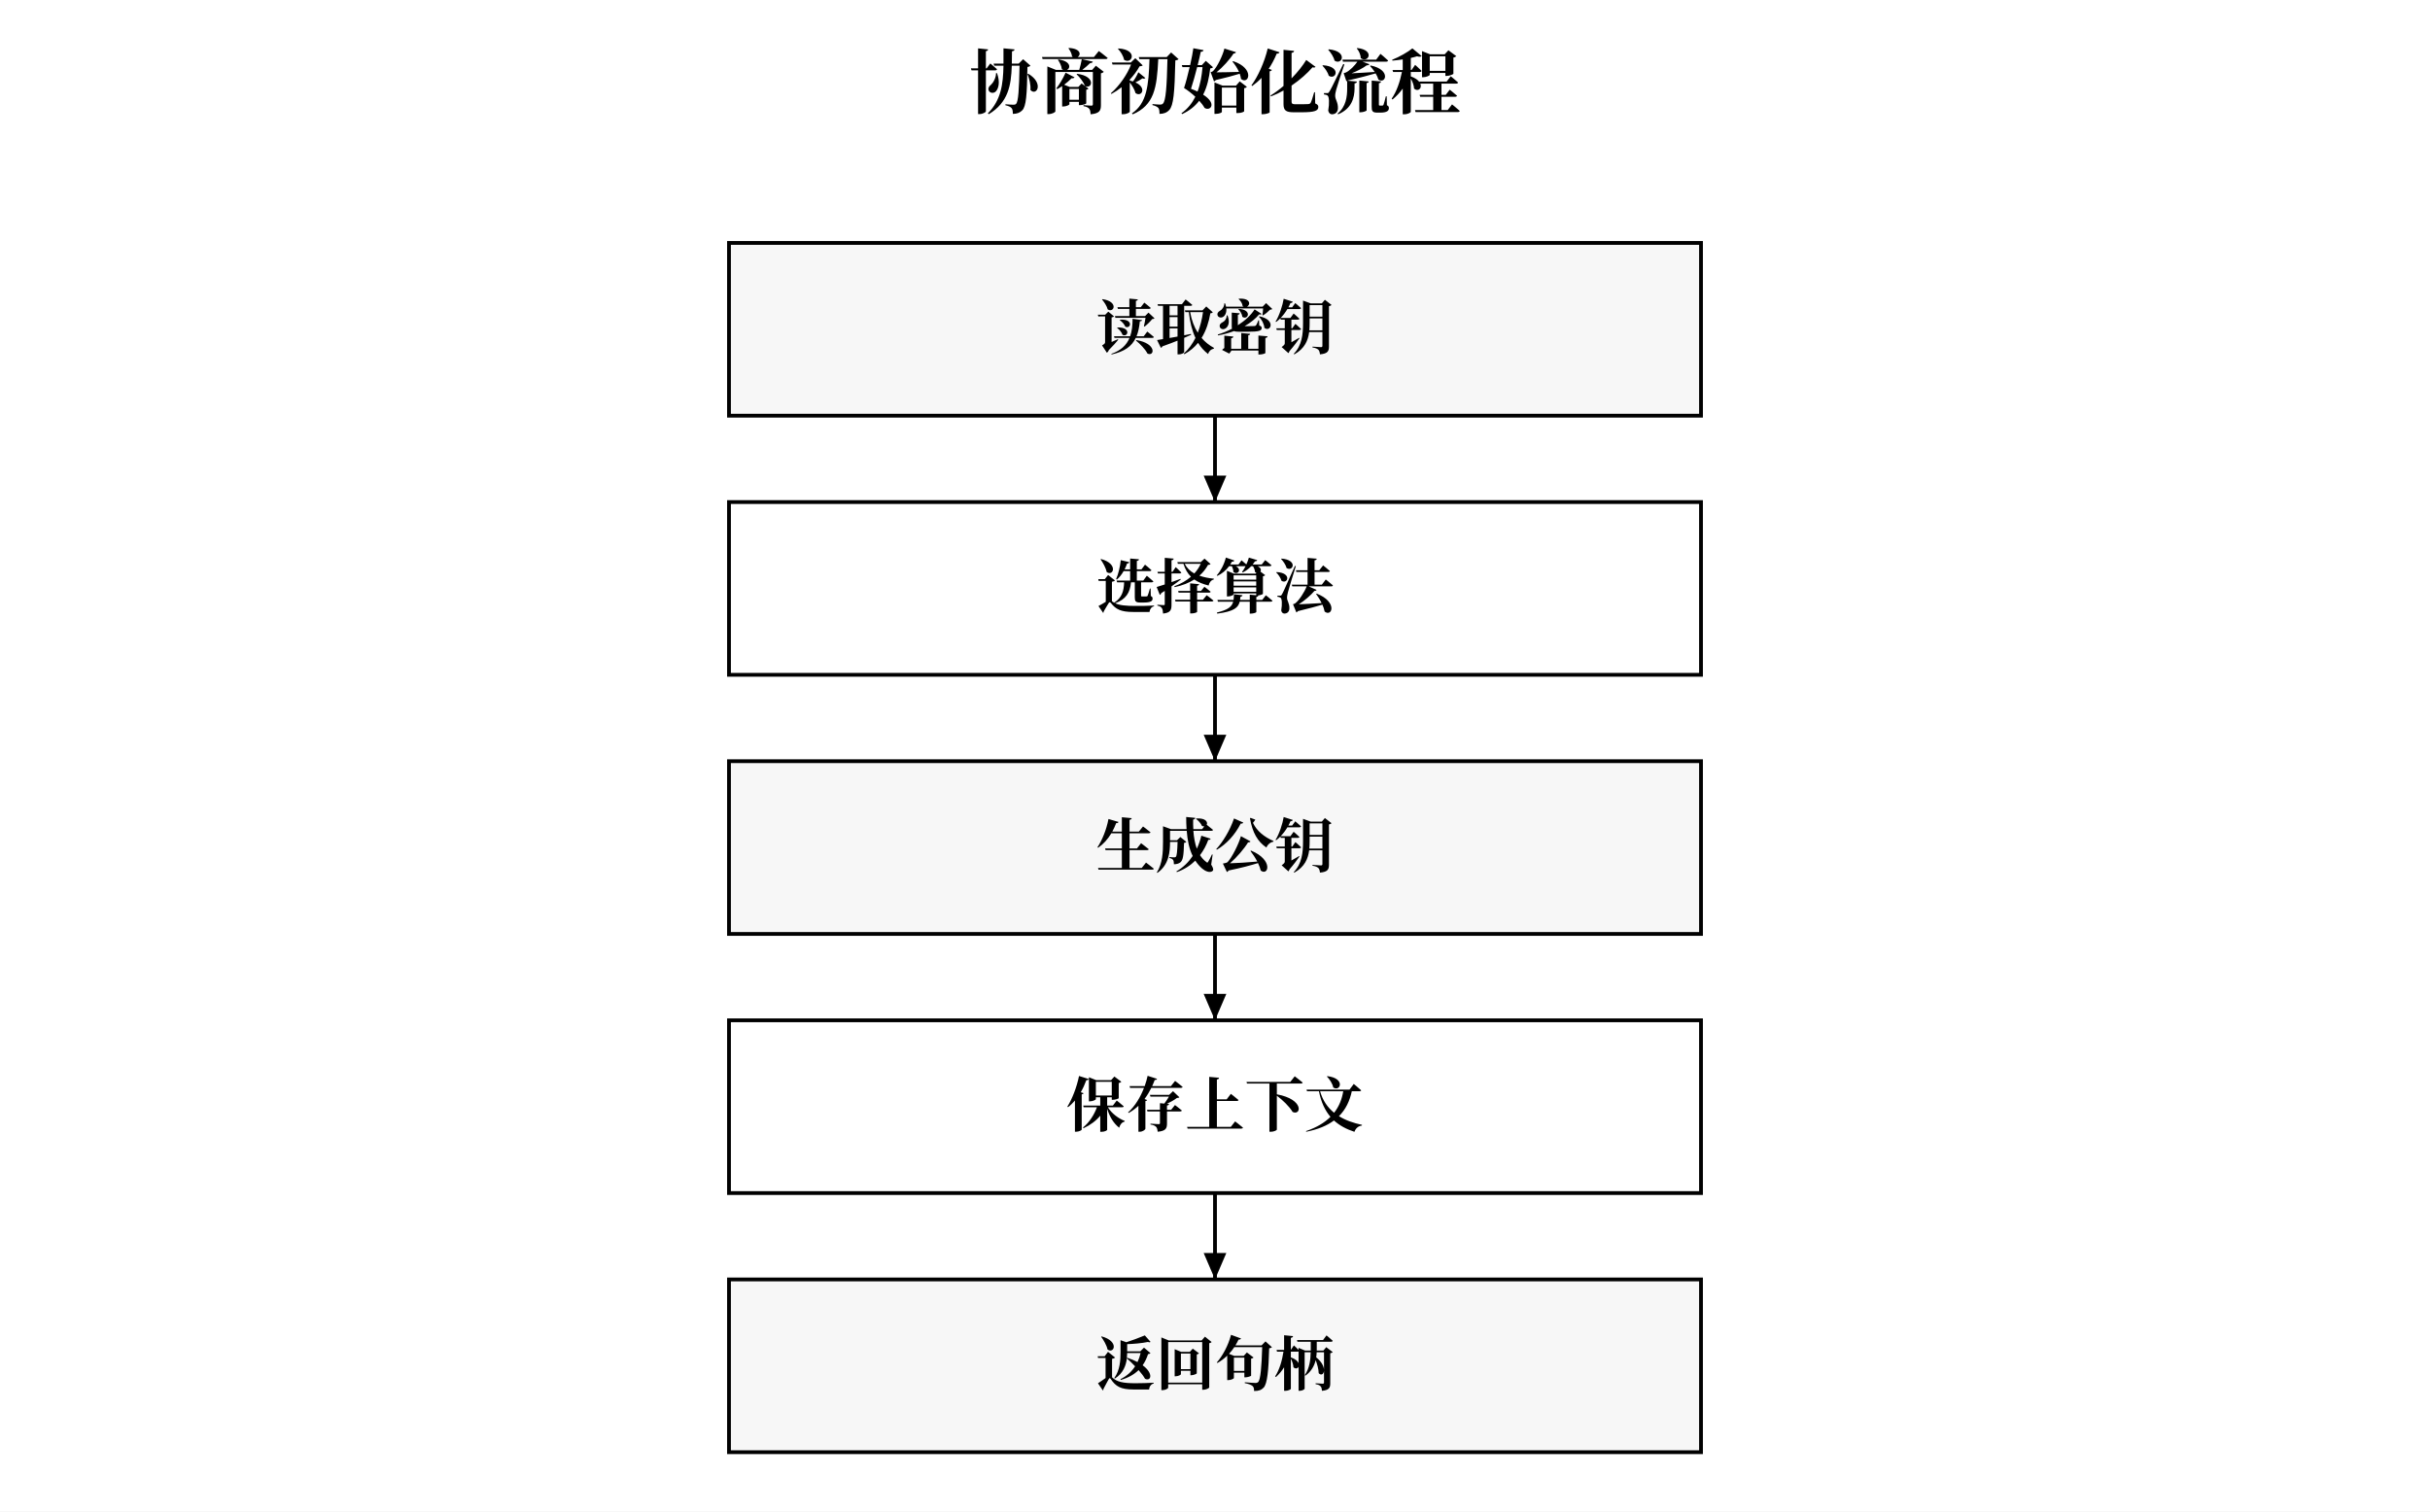
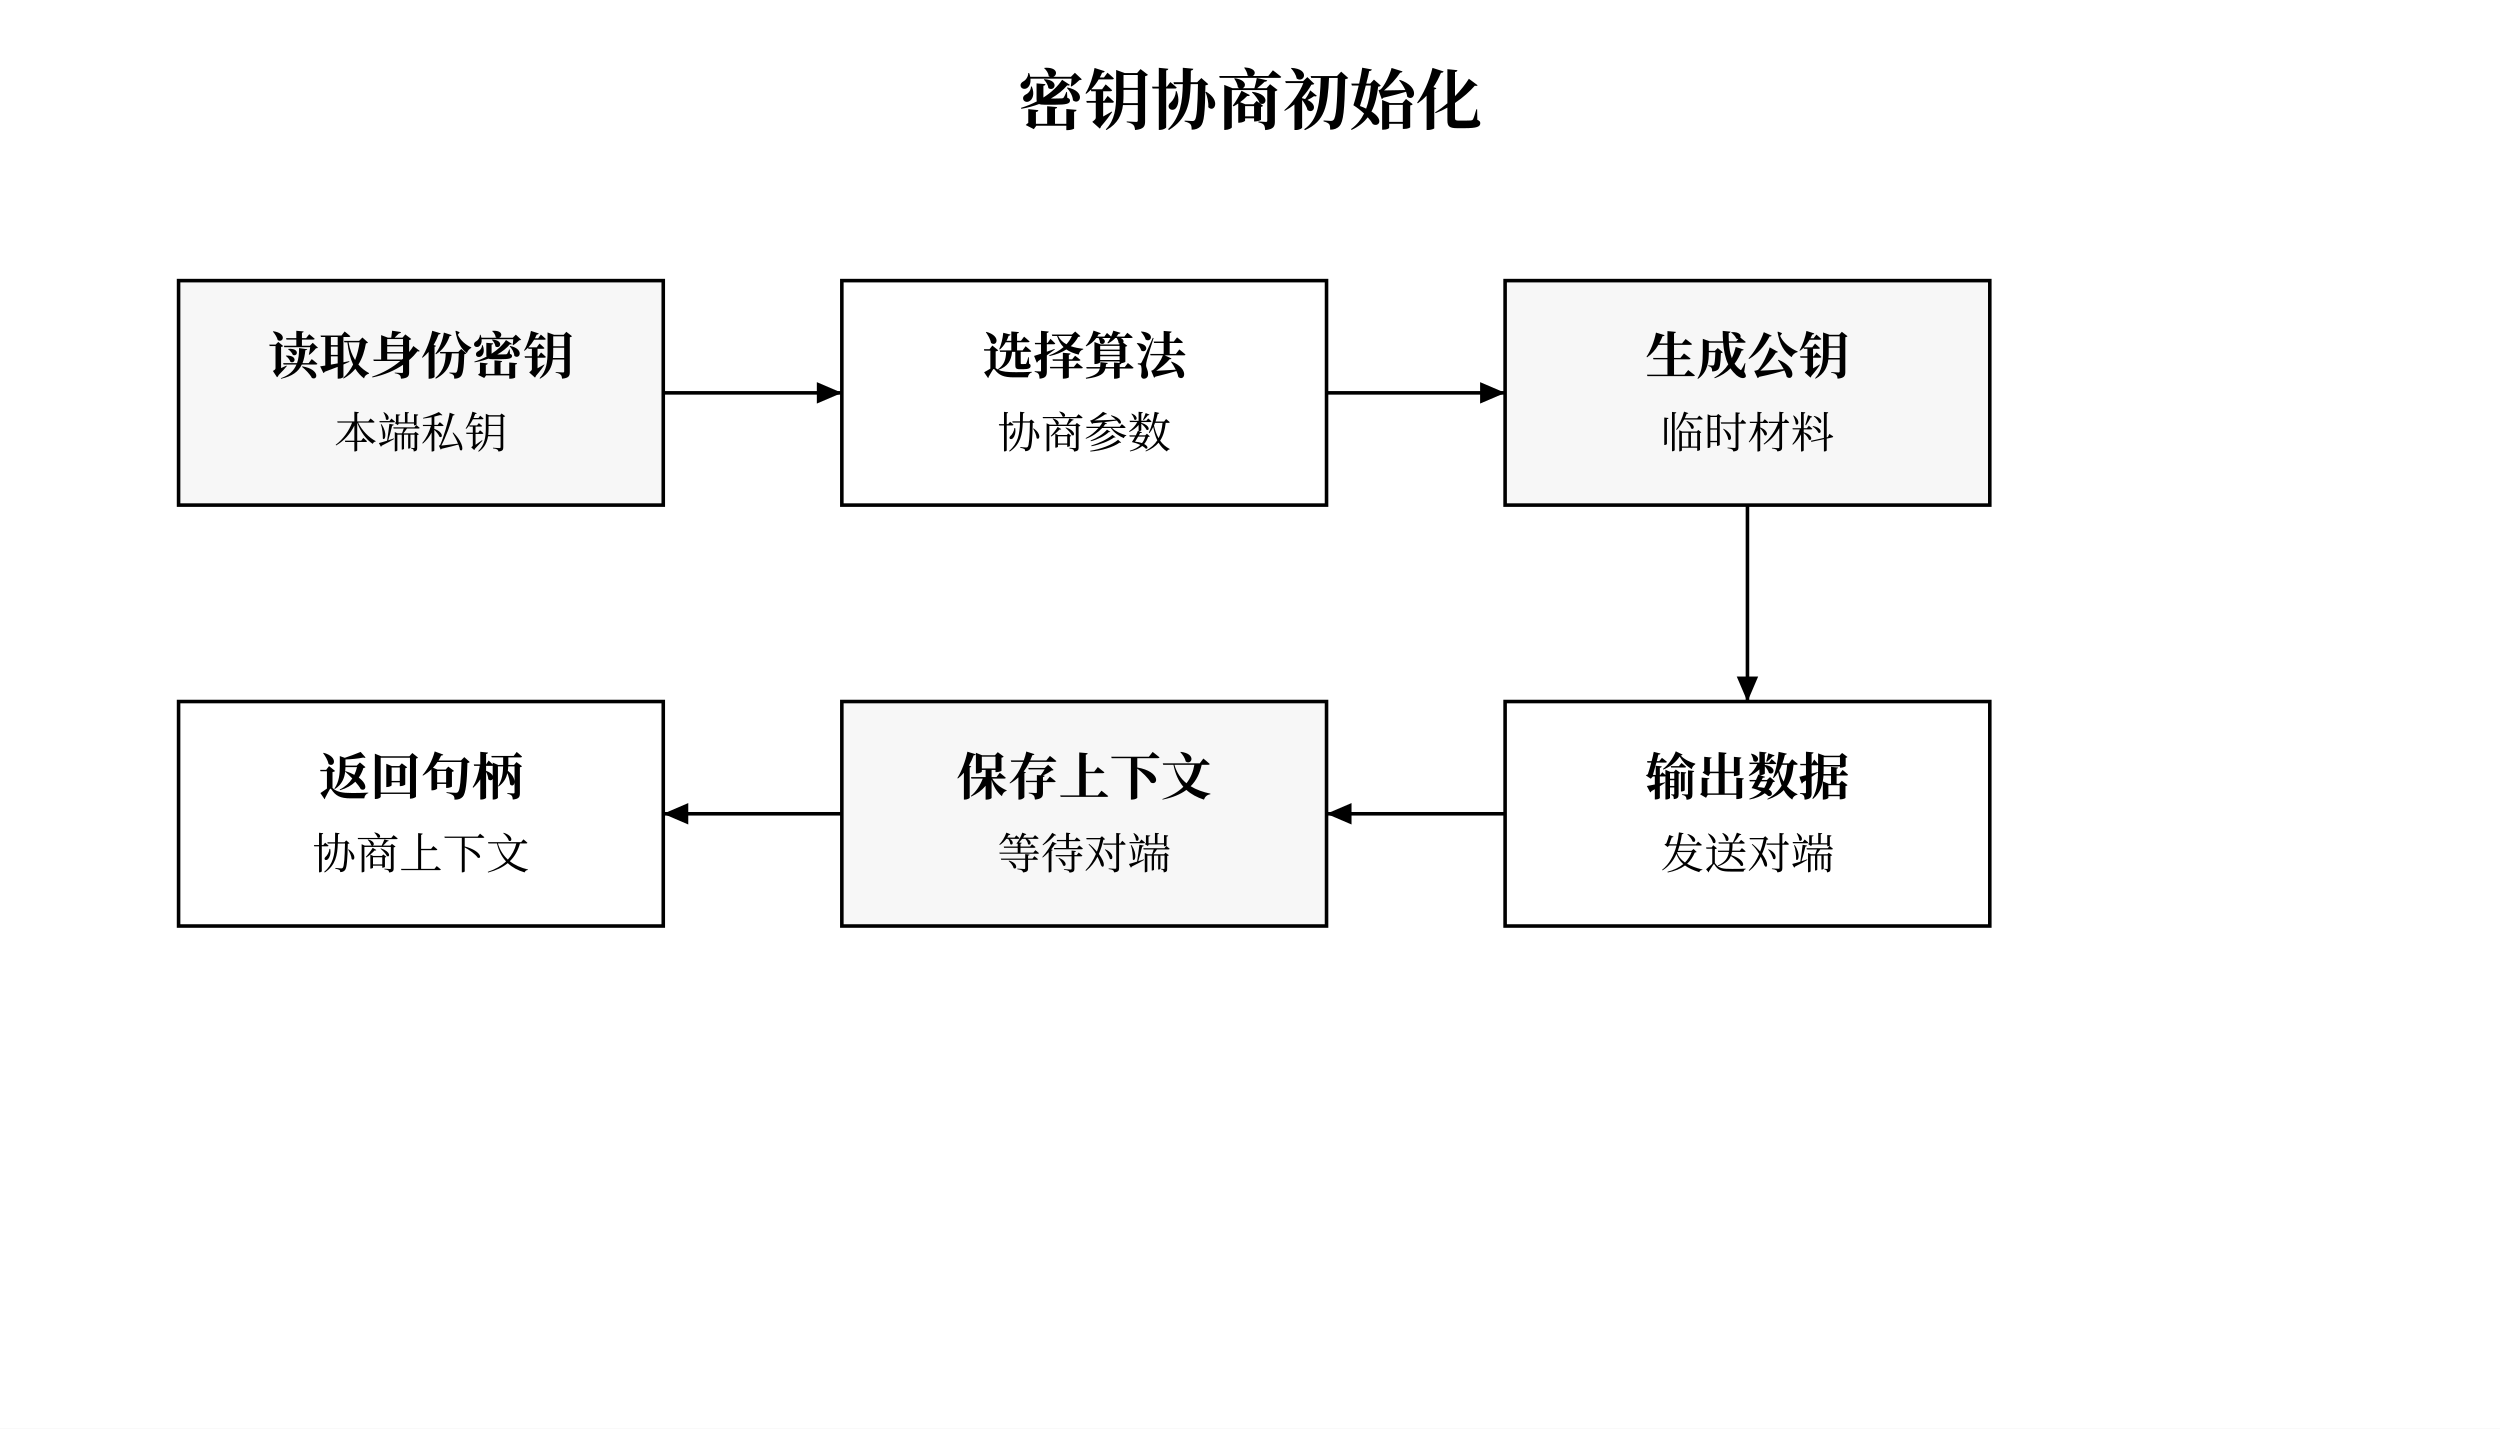
- <svg xmlns="http://www.w3.org/2000/svg" width="900" height="560" viewBox="0 0 900 560">
+ <svg xmlns="http://www.w3.org/2000/svg" width="980" height="560" viewBox="0 0 980 560">
  <defs>
    <marker id="arrow" markerWidth="8" markerHeight="8" refX="7" refY="3" orient="auto" markerUnits="strokeWidth">
-       <path d="M0,0 L0,6 L7,3 z" fill="#000000" />
+       <path d="M0,0 L0,6 L7,3 z" fill="#000" />
    </marker>
  </defs>
-   <rect x="0" y="0" width="900" height="560" fill="#ffffff" />
-   <text x="450.0" y="40" font-family="SimSun, Songti SC, Noto Serif CJK SC, Microsoft YaHei, Arial, sans-serif" font-size="26" font-weight="bold" text-anchor="middle" fill="#000000">协商初始化流程</text>
-   <rect x="270" y="90" width="360" height="64" fill="#f7f7f7" stroke="#000000" stroke-width="1.4" />
-   <text x="450.0" y="122.0" font-family="SimSun, Songti SC, Noto Serif CJK SC, Microsoft YaHei, Arial, sans-serif" font-size="22" font-weight="bold" text-anchor="middle" dominant-baseline="middle" fill="#000000">读取密钥</text>
-   <line x1="450.0" y1="154" x2="450.0" y2="186" stroke="#000000" stroke-width="1.4" marker-end="url(#arrow)" />
-   <rect x="270" y="186" width="360" height="64" fill="#ffffff" stroke="#000000" stroke-width="1.4" />
-   <text x="450.0" y="218.0" font-family="SimSun, Songti SC, Noto Serif CJK SC, Microsoft YaHei, Arial, sans-serif" font-size="22" font-weight="bold" text-anchor="middle" dominant-baseline="middle" fill="#000000">选择算法</text>
-   <line x1="450.0" y1="250" x2="450.0" y2="282" stroke="#000000" stroke-width="1.4" marker-end="url(#arrow)" />
-   <rect x="270" y="282" width="360" height="64" fill="#f7f7f7" stroke="#000000" stroke-width="1.4" />
-   <text x="450.0" y="314.0" font-family="SimSun, Songti SC, Noto Serif CJK SC, Microsoft YaHei, Arial, sans-serif" font-size="22" font-weight="bold" text-anchor="middle" dominant-baseline="middle" fill="#000000">生成公钥</text>
-   <line x1="450.0" y1="346" x2="450.0" y2="378" stroke="#000000" stroke-width="1.4" marker-end="url(#arrow)" />
-   <rect x="270" y="378" width="360" height="64" fill="#ffffff" stroke="#000000" stroke-width="1.4" />
-   <text x="450.0" y="410.0" font-family="SimSun, Songti SC, Noto Serif CJK SC, Microsoft YaHei, Arial, sans-serif" font-size="22" font-weight="bold" text-anchor="middle" dominant-baseline="middle" fill="#000000">保存上下文</text>
-   <line x1="450.0" y1="442" x2="450.0" y2="474" stroke="#000000" stroke-width="1.4" marker-end="url(#arrow)" />
-   <rect x="270" y="474" width="360" height="64" fill="#f7f7f7" stroke="#000000" stroke-width="1.4" />
-   <text x="450.0" y="506.0" font-family="SimSun, Songti SC, Noto Serif CJK SC, Microsoft YaHei, Arial, sans-serif" font-size="22" font-weight="bold" text-anchor="middle" dominant-baseline="middle" fill="#000000">返回句柄</text>
+   <rect x="0" y="0" width="980" height="560" fill="#fff" />
+   <text x="490" y="40" font-family="SimSun, Songti SC, Noto Serif CJK SC, Microsoft YaHei, Arial, sans-serif" font-size="26" font-weight="bold" text-anchor="middle" dominant-baseline="middle">密钥协商初始化</text>
+   <rect x="70" y="110" width="190" height="88" fill="#f7f7f7" stroke="#000" stroke-width="1.4" />
+   <text x="165" y="140" font-family="SimSun, Songti SC, Noto Serif CJK SC, Microsoft YaHei, Arial, sans-serif" font-size="20" font-weight="bold" text-anchor="middle" dominant-baseline="middle">读取身份密钥</text>
+   <text x="165" y="170" font-family="SimSun, Songti SC, Noto Serif CJK SC, Microsoft YaHei, Arial, sans-serif" font-size="17" text-anchor="middle" dominant-baseline="middle">本端私钥</text>
+   <line x1="260" y1="154" x2="330" y2="154" stroke="#000" stroke-width="1.4" marker-end="url(#arrow)" />
+   <rect x="330" y="110" width="190" height="88" fill="#fff" stroke="#000" stroke-width="1.4" />
+   <text x="425" y="140" font-family="SimSun, Songti SC, Noto Serif CJK SC, Microsoft YaHei, Arial, sans-serif" font-size="20" font-weight="bold" text-anchor="middle" dominant-baseline="middle">选择算法</text>
+   <text x="425" y="170" font-family="SimSun, Songti SC, Noto Serif CJK SC, Microsoft YaHei, Arial, sans-serif" font-size="17" text-anchor="middle" dominant-baseline="middle">协商参数</text>
+   <line x1="520" y1="154" x2="590" y2="154" stroke="#000" stroke-width="1.4" marker-end="url(#arrow)" />
+   <rect x="590" y="110" width="190" height="88" fill="#f7f7f7" stroke="#000" stroke-width="1.4" />
+   <text x="685" y="140" font-family="SimSun, Songti SC, Noto Serif CJK SC, Microsoft YaHei, Arial, sans-serif" font-size="20" font-weight="bold" text-anchor="middle" dominant-baseline="middle">生成公钥</text>
+   <text x="685" y="170" font-family="SimSun, Songti SC, Noto Serif CJK SC, Microsoft YaHei, Arial, sans-serif" font-size="17" text-anchor="middle" dominant-baseline="middle">临时材料</text>
+   <line x1="685" y1="198" x2="685" y2="275" stroke="#000" stroke-width="1.4" marker-end="url(#arrow)" />
+   <rect x="590" y="275" width="190" height="88" fill="#fff" stroke="#000" stroke-width="1.4" />
+   <text x="685" y="305" font-family="SimSun, Songti SC, Noto Serif CJK SC, Microsoft YaHei, Arial, sans-serif" font-size="20" font-weight="bold" text-anchor="middle" dominant-baseline="middle">输出数据</text>
+   <text x="685" y="335" font-family="SimSun, Songti SC, Noto Serif CJK SC, Microsoft YaHei, Arial, sans-serif" font-size="17" text-anchor="middle" dominant-baseline="middle">发送对端</text>
+   <line x1="590" y1="319" x2="520" y2="319" stroke="#000" stroke-width="1.4" marker-end="url(#arrow)" />
+   <rect x="330" y="275" width="190" height="88" fill="#f7f7f7" stroke="#000" stroke-width="1.4" />
+   <text x="425" y="305" font-family="SimSun, Songti SC, Noto Serif CJK SC, Microsoft YaHei, Arial, sans-serif" font-size="20" font-weight="bold" text-anchor="middle" dominant-baseline="middle">保存上下文</text>
+   <text x="425" y="335" font-family="SimSun, Songti SC, Noto Serif CJK SC, Microsoft YaHei, Arial, sans-serif" font-size="17" text-anchor="middle" dominant-baseline="middle">等待对端</text>
+   <line x1="330" y1="319" x2="260" y2="319" stroke="#000" stroke-width="1.4" marker-end="url(#arrow)" />
+   <rect x="70" y="275" width="190" height="88" fill="#fff" stroke="#000" stroke-width="1.4" />
+   <text x="165" y="305" font-family="SimSun, Songti SC, Noto Serif CJK SC, Microsoft YaHei, Arial, sans-serif" font-size="20" font-weight="bold" text-anchor="middle" dominant-baseline="middle">返回句柄</text>
+   <text x="165" y="335" font-family="SimSun, Songti SC, Noto Serif CJK SC, Microsoft YaHei, Arial, sans-serif" font-size="17" text-anchor="middle" dominant-baseline="middle">协商上下文</text>
</svg>
